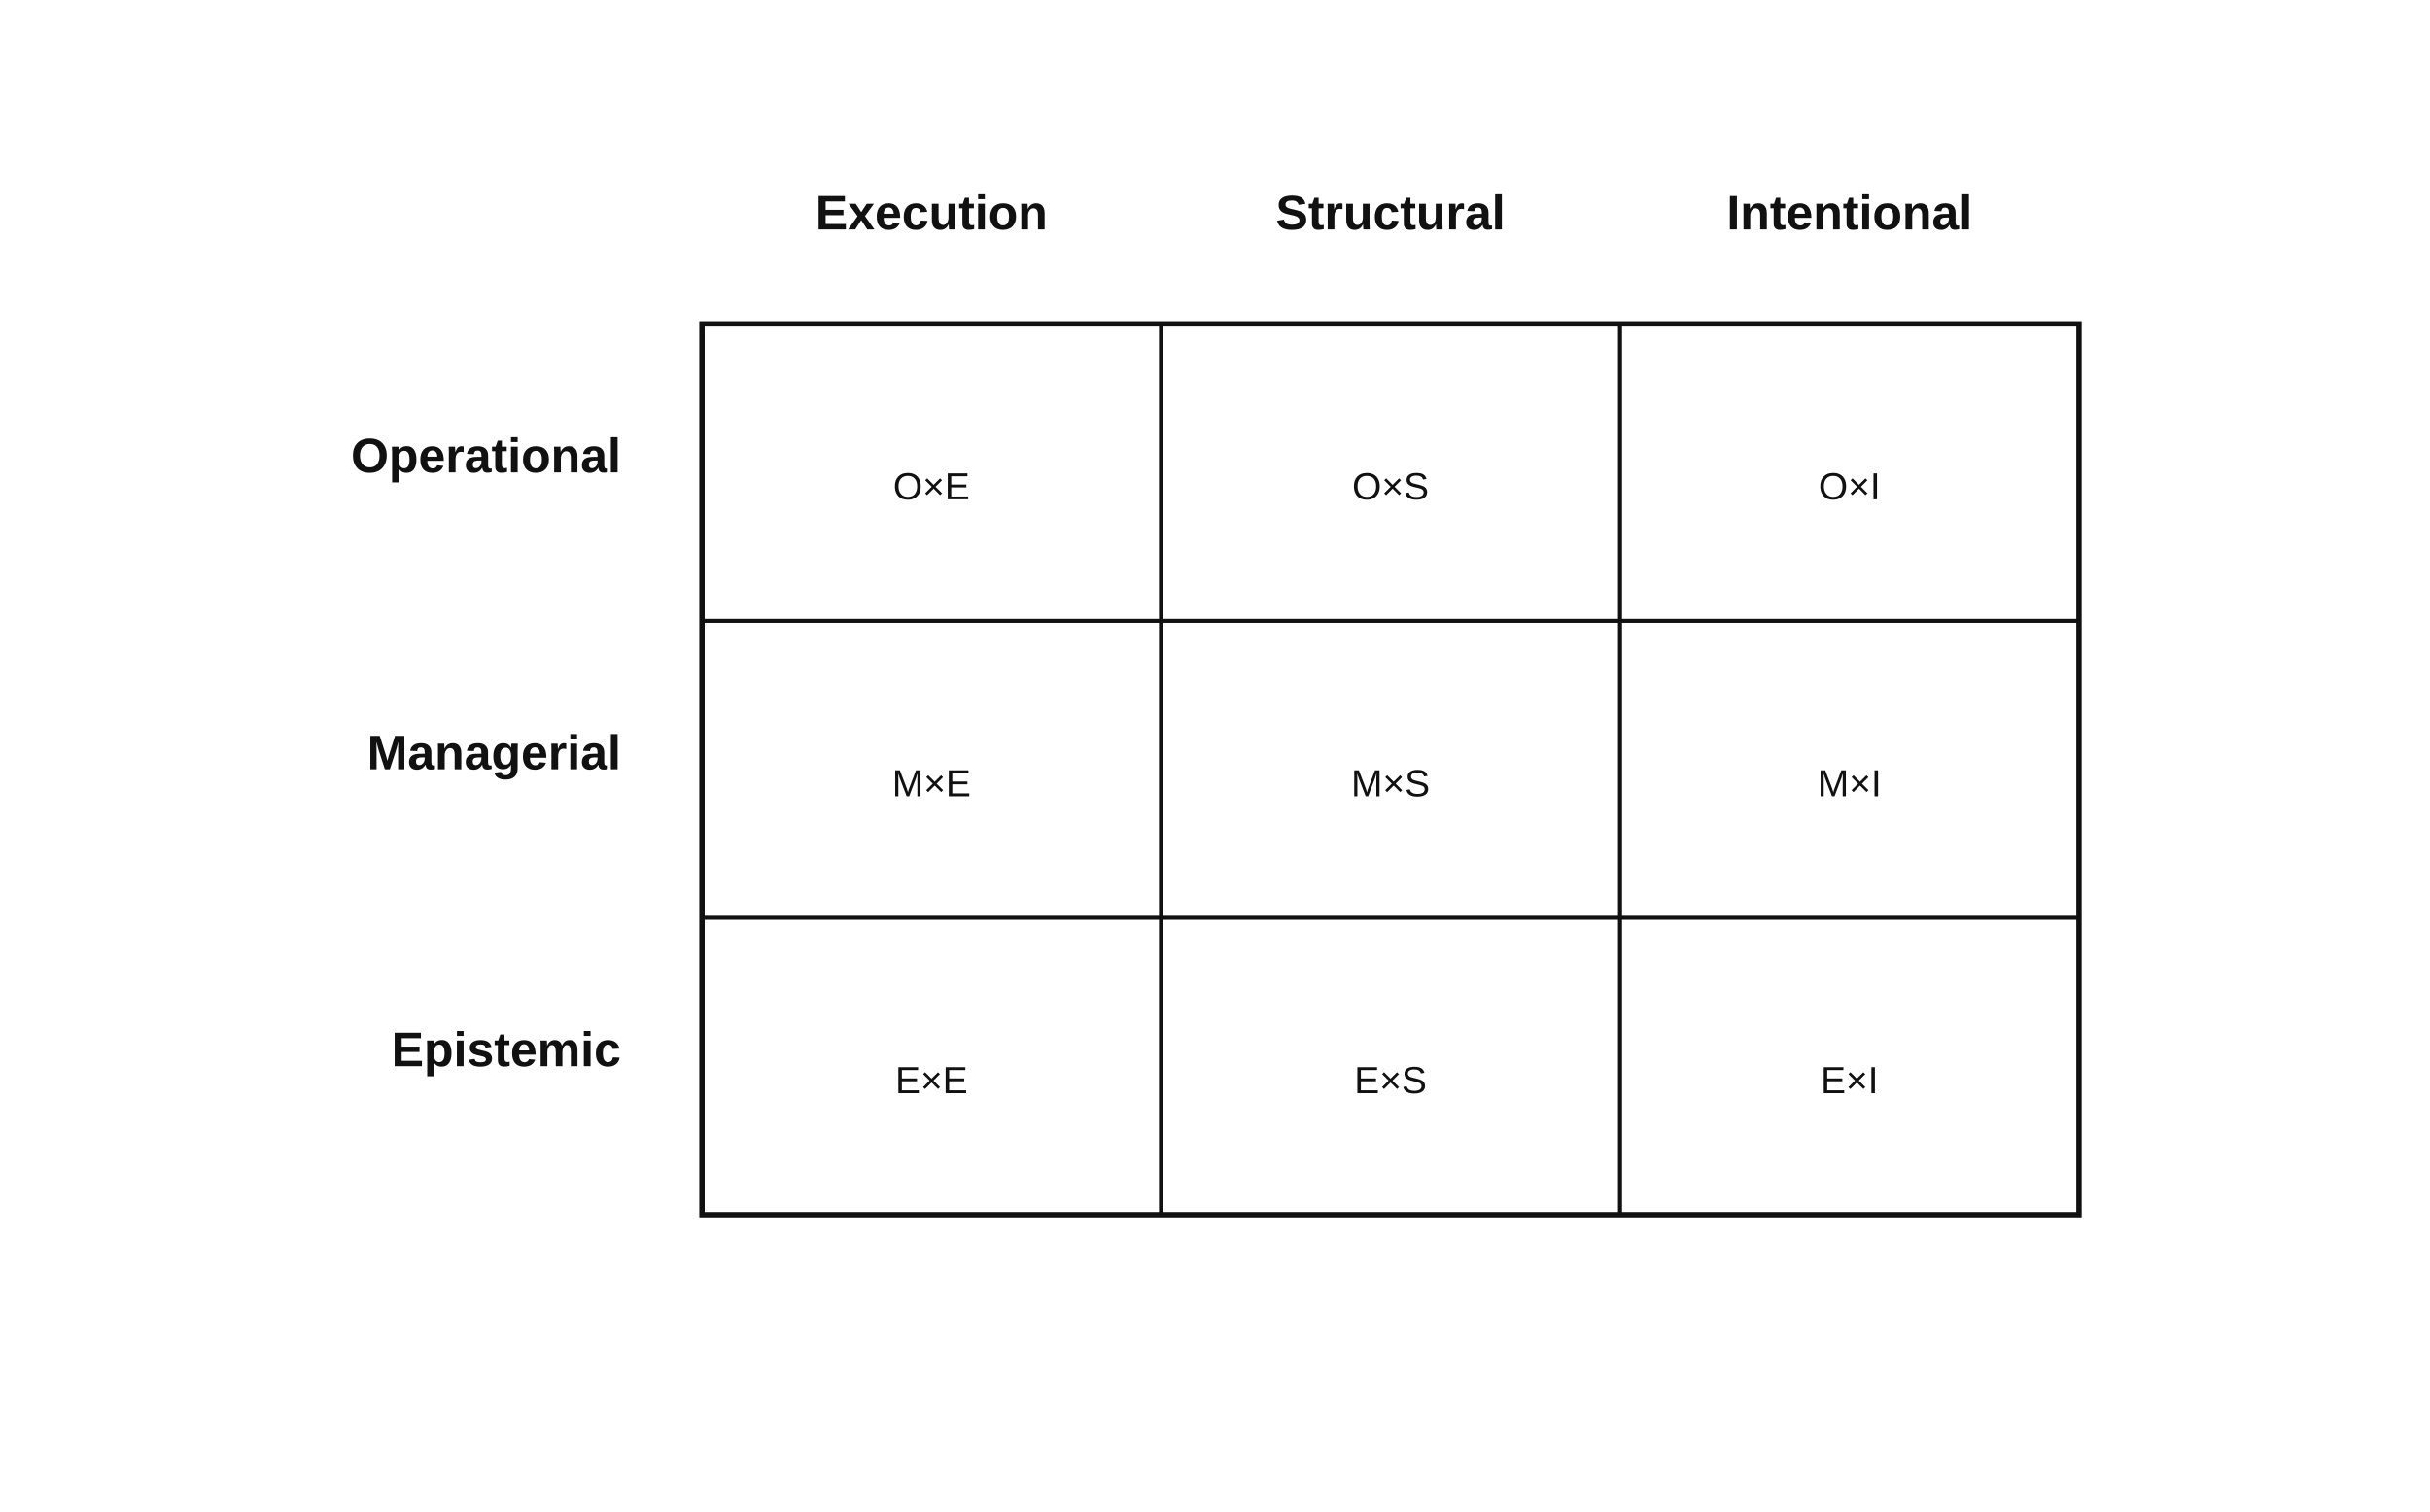
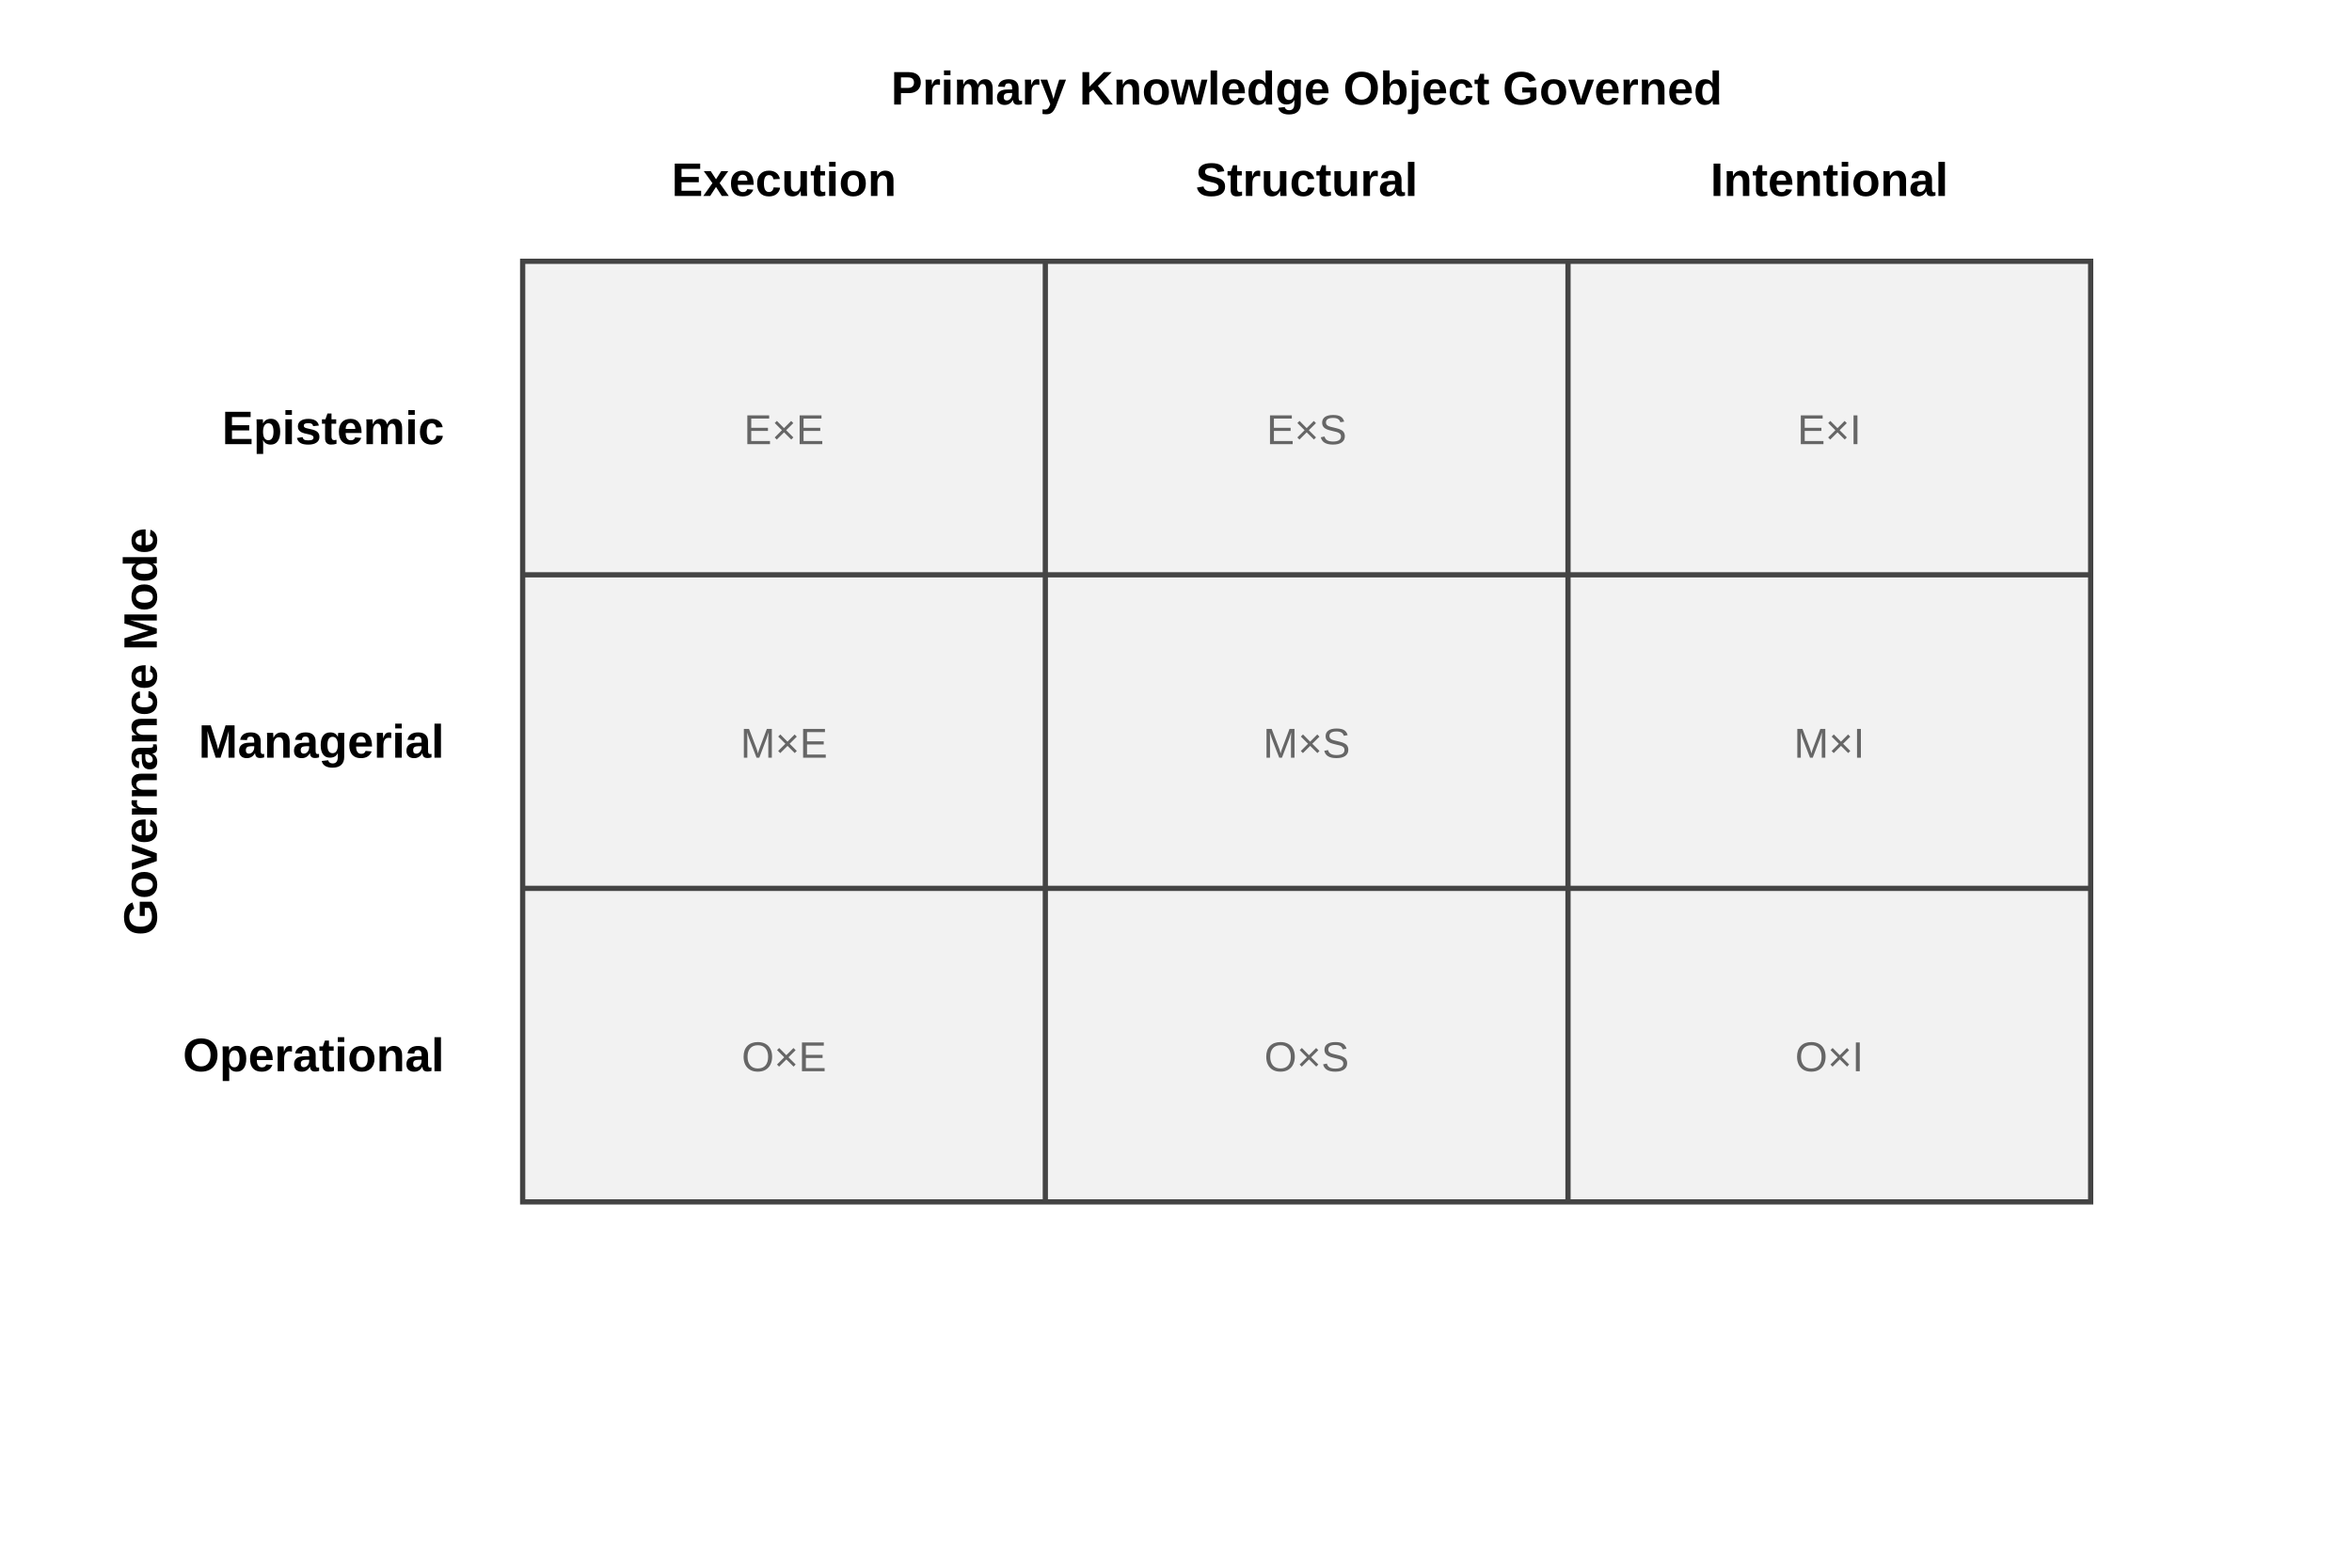
- <svg xmlns="http://www.w3.org/2000/svg" width="900" height="560" viewBox="0 0 900 560">
+ <svg xmlns="http://www.w3.org/2000/svg" width="900" height="600" viewBox="0 0 900 600">
  <style>
-     .axis { font-family: Arial, sans-serif; font-size: 18px; font-weight: 700; fill: #111; }
-     .cellText { font-family: Arial, sans-serif; font-size: 14px; fill: #111; }
-     .line { stroke: #111; stroke-width: 2; }
-     .grid { stroke: #111; stroke-width: 1.5; }
+     .axis-label { font-family: Arial, sans-serif; font-size: 18px; font-weight: bold; }
+     .cell-id { font-family: Arial, sans-serif; font-size: 16px; fill: #666; }
+     .grid-line { stroke: #444; stroke-width: 2; fill: none; }
+     .cell-bg { fill: #f2f2f2; }
  </style>
-   <text x="345" y="85" text-anchor="middle" class="axis">Execution</text>
-   <text x="515" y="85" text-anchor="middle" class="axis">Structural</text>
-   <text x="685" y="85" text-anchor="middle" class="axis">Intentional</text>
-   <text x="230" y="175" text-anchor="end" class="axis">Operational</text>
-   <text x="230" y="285" text-anchor="end" class="axis">Managerial</text>
-   <text x="230" y="395" text-anchor="end" class="axis">Epistemic</text>
-   <rect x="260" y="120" width="510" height="330" fill="none" class="line" />
-   <line x1="430" y1="120" x2="430" y2="450" class="grid" />
-   <line x1="600" y1="120" x2="600" y2="450" class="grid" />
-   <line x1="260" y1="230" x2="770" y2="230" class="grid" />
-   <line x1="260" y1="340" x2="770" y2="340" class="grid" />
-   <text x="345" y="185" text-anchor="middle" class="cellText">O×E</text>
-   <text x="515" y="185" text-anchor="middle" class="cellText">O×S</text>
-   <text x="685" y="185" text-anchor="middle" class="cellText">O×I</text>
-   <text x="345" y="295" text-anchor="middle" class="cellText">M×E</text>
-   <text x="515" y="295" text-anchor="middle" class="cellText">M×S</text>
-   <text x="685" y="295" text-anchor="middle" class="cellText">M×I</text>
-   <text x="345" y="405" text-anchor="middle" class="cellText">E×E</text>
-   <text x="515" y="405" text-anchor="middle" class="cellText">E×S</text>
-   <text x="685" y="405" text-anchor="middle" class="cellText">E×I</text>
+   <rect x="200" y="100" width="200" height="120" class="cell-bg" />
+   <rect x="400" y="100" width="200" height="120" class="cell-bg" />
+   <rect x="600" y="100" width="200" height="120" class="cell-bg" />
+   <rect x="200" y="220" width="200" height="120" class="cell-bg" />
+   <rect x="400" y="220" width="200" height="120" class="cell-bg" />
+   <rect x="600" y="220" width="200" height="120" class="cell-bg" />
+   <rect x="200" y="340" width="200" height="120" class="cell-bg" />
+   <rect x="400" y="340" width="200" height="120" class="cell-bg" />
+   <rect x="600" y="340" width="200" height="120" class="cell-bg" />
+   <rect x="200" y="100" width="600" height="360" class="grid-line" />
+   <line x1="400" y1="100" x2="400" y2="460" class="grid-line" />
+   <line x1="600" y1="100" x2="600" y2="460" class="grid-line" />
+   <line x1="200" y1="220" x2="800" y2="220" class="grid-line" />
+   <line x1="200" y1="340" x2="800" y2="340" class="grid-line" />
+   <text x="300" y="75" text-anchor="middle" class="axis-label">Execution</text>
+   <text x="500" y="75" text-anchor="middle" class="axis-label">Structural</text>
+   <text x="700" y="75" text-anchor="middle" class="axis-label">Intentional</text>
+   <text x="170" y="170" text-anchor="end" class="axis-label">Epistemic</text>
+   <text x="170" y="290" text-anchor="end" class="axis-label">Managerial</text>
+   <text x="170" y="410" text-anchor="end" class="axis-label">Operational</text>
+   <text x="500" y="40" text-anchor="middle" class="axis-label">
+     Primary Knowledge Object Governed
+   </text>
+   <text transform="rotate(-90 60,280)" x="60" y="280" text-anchor="middle" class="axis-label">
+     Governance Mode
+   </text>
+   <text x="300" y="170" text-anchor="middle" class="cell-id">E×E</text>
+   <text x="500" y="170" text-anchor="middle" class="cell-id">E×S</text>
+   <text x="700" y="170" text-anchor="middle" class="cell-id">E×I</text>
+   <text x="300" y="290" text-anchor="middle" class="cell-id">M×E</text>
+   <text x="500" y="290" text-anchor="middle" class="cell-id">M×S</text>
+   <text x="700" y="290" text-anchor="middle" class="cell-id">M×I</text>
+   <text x="300" y="410" text-anchor="middle" class="cell-id">O×E</text>
+   <text x="500" y="410" text-anchor="middle" class="cell-id">O×S</text>
+   <text x="700" y="410" text-anchor="middle" class="cell-id">O×I</text>
</svg>
